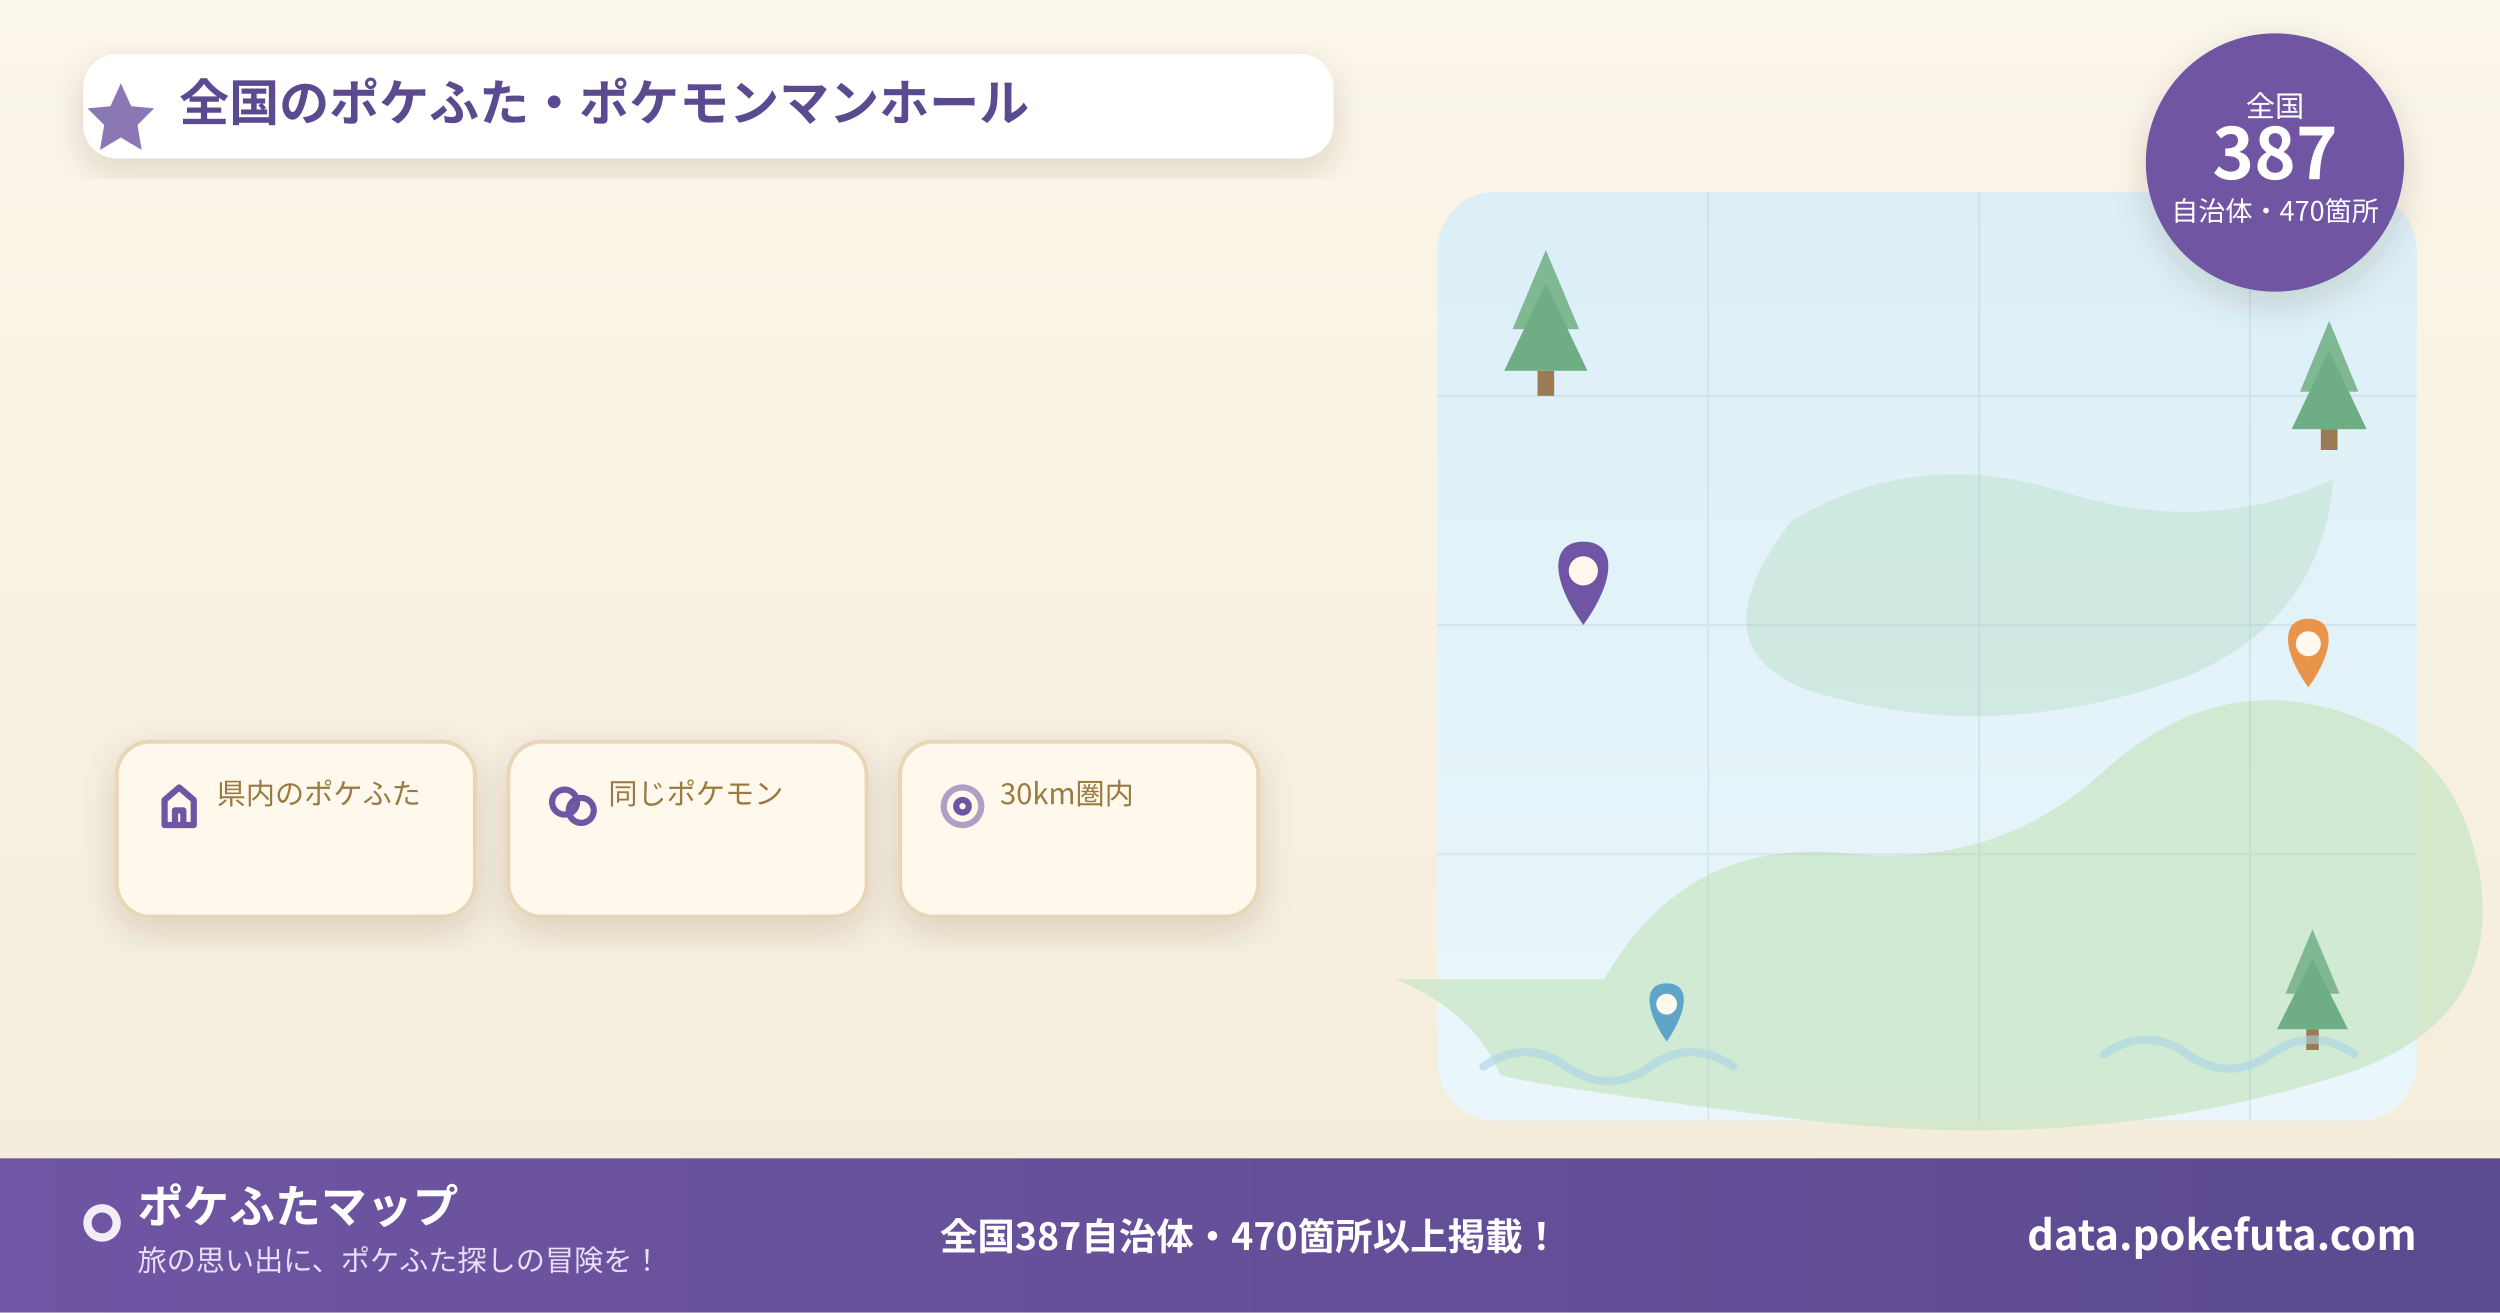
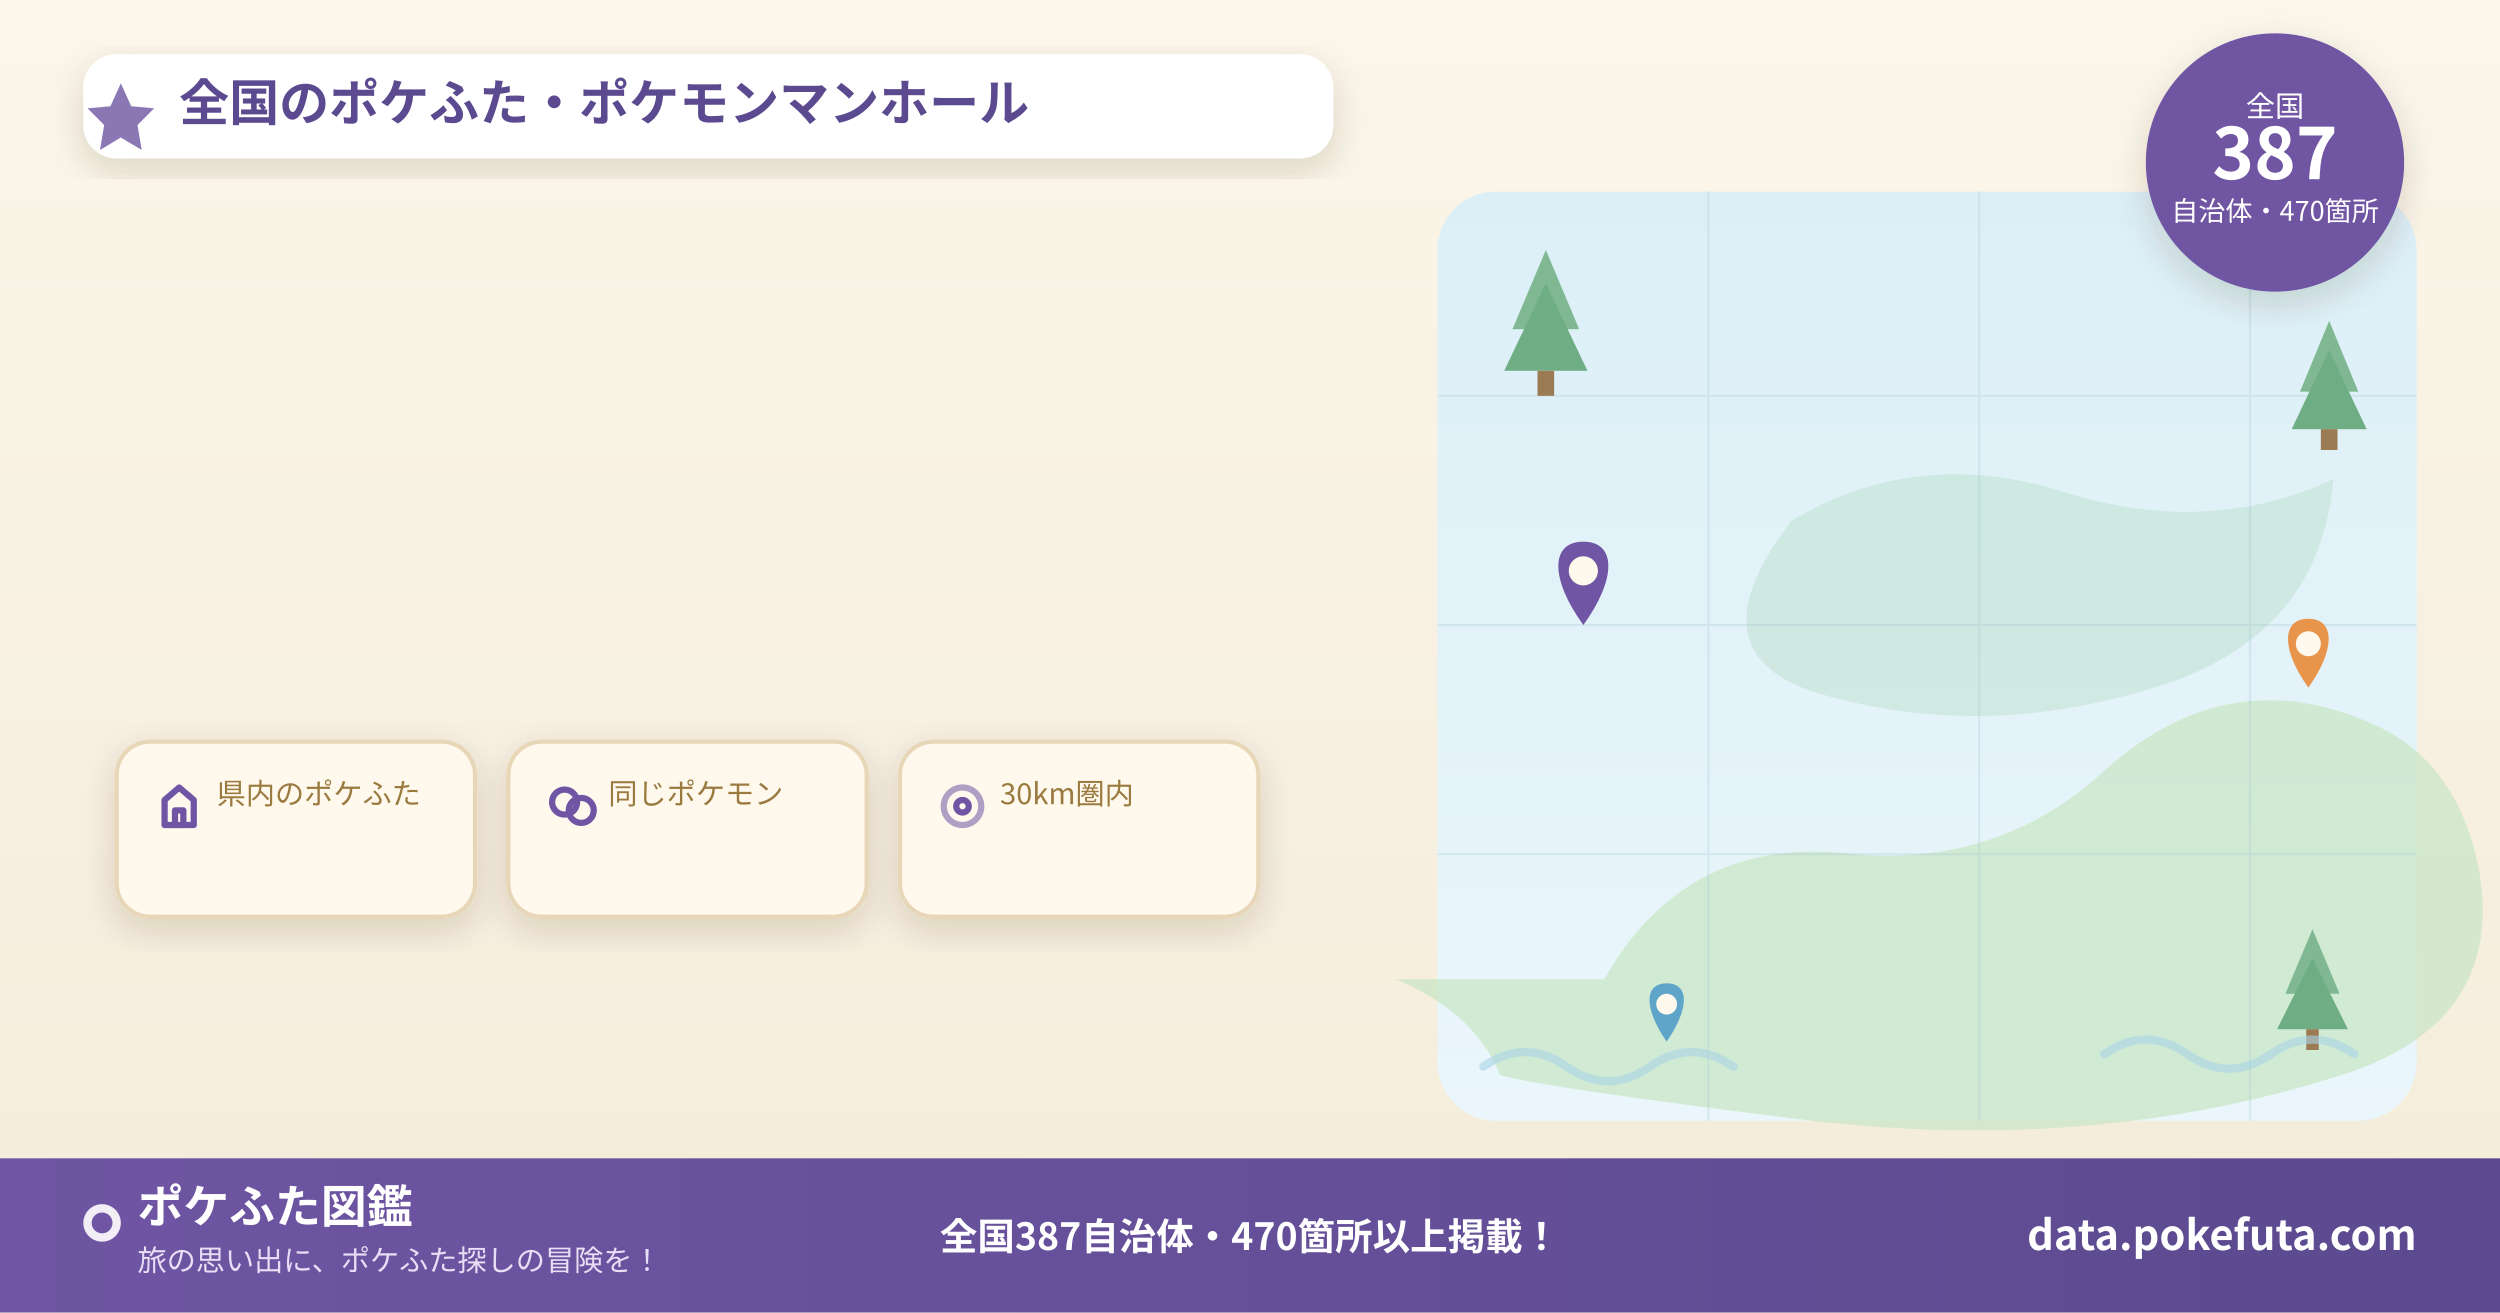
<svg xmlns="http://www.w3.org/2000/svg" width="1200" height="630" viewBox="0 0 1200 630">
  <defs>
    <linearGradient id="paper" x1="0" y1="0" x2="0" y2="1">
      <stop offset="0" stop-color="#FBF6EA" />
      <stop offset="1" stop-color="#F4ECDA" />
    </linearGradient>
    <linearGradient id="sky" x1="0" y1="0" x2="0" y2="1">
      <stop offset="0" stop-color="#DCEFF7" />
      <stop offset="1" stop-color="#EAF6FB" />
    </linearGradient>
    <linearGradient id="brand" x1="0" y1="0" x2="1" y2="0">
      <stop offset="0" stop-color="#6F55A3" />
      <stop offset="1" stop-color="#5B4A8F" />
    </linearGradient>
    <filter id="soft" x="-20%" y="-20%" width="140%" height="140%">
      <feDropShadow dx="0" dy="6" stdDeviation="8" flood-color="#3A2C1F" flood-opacity="0.16" />
    </filter>
    <style>
      .ttl{font-family:'Noto Sans CJK JP','Hiragino Sans',sans-serif;font-weight:700}
      .reg{font-family:'Noto Sans CJK JP','Hiragino Sans',sans-serif;font-weight:400}
    </style>
  </defs>
  <rect width="1200" height="630" fill="url(#paper)" />
  <g>
    <rect x="690" y="92" width="470" height="446" rx="28" fill="url(#sky)" />
    <path d="M770 470 q40 -70 120 -60 q70 6 120 -40 q60 -54 130 -22 q40 18 50 70 q12 70 -60 96 q-120 40 -260 24 q-130 -16 -150 -22 q-12 -30 -50 -46 z" fill="#C7E6C3" opacity="0.7" />
    <path d="M860 250 q60 -36 130 -14 q70 22 130 -6 q-6 70 -74 96 q-90 32 -176 6 q-58 -20 -10 -82 z" fill="#BFE0CF" opacity="0.55" />
    <g stroke="#9DBFD0" stroke-width="1" opacity="0.25">
      <line x1="690" y1="190" x2="1160" y2="190" />
      <line x1="690" y1="300" x2="1160" y2="300" />
      <line x1="690" y1="410" x2="1160" y2="410" />
      <line x1="820" y1="92" x2="820" y2="538" />
      <line x1="950" y1="92" x2="950" y2="538" />
      <line x1="1080" y1="92" x2="1080" y2="538" />
    </g>
    <g>
      <g transform="translate(742,150)">
        <polygon points="0,-30 16,8 -16,8" fill="#7FB892" />
        <polygon points="0,-14 20,28 -20,28" fill="#6FAE85" />
        <rect x="-4" y="28" width="8" height="12" fill="#9A7B53" />
      </g>
      <g transform="translate(1118,180)">
        <polygon points="0,-26 14,8 -14,8" fill="#7FB892" />
        <polygon points="0,-12 18,26 -18,26" fill="#6FAE85" />
        <rect x="-4" y="26" width="8" height="10" fill="#9A7B53" />
      </g>
      <g transform="translate(1110,470)">
        <polygon points="0,-24 13,7 -13,7" fill="#7FB892" />
        <polygon points="0,-10 17,24 -17,24" fill="#6FAE85" />
        <rect x="-3" y="24" width="6" height="10" fill="#9A7B53" />
      </g>
    </g>
    <g>
      <g transform="translate(760,300)">
        <path d="M0 0 C-16 -22 -16 -40 0 -40 C16 -40 16 -22 0 0 Z" fill="#6F55A3" />
        <circle cx="0" cy="-26" r="7" fill="#FFF9ED" />
      </g>
      <g transform="translate(1108,330)">
        <path d="M0 0 C-13 -18 -13 -33 0 -33 C13 -33 13 -18 0 0 Z" fill="#E8954B" />
        <circle cx="0" cy="-21" r="6" fill="#FFF9ED" />
      </g>
      <g transform="translate(800,500)">
        <path d="M0 0 C-11 -16 -11 -28 0 -28 C11 -28 11 -16 0 0 Z" fill="#5FA4C9" />
        <circle cx="0" cy="-18" r="5" fill="#FFF9ED" />
      </g>
    </g>
    <g stroke="#A9D4E6" stroke-width="4" fill="none" opacity="0.6" stroke-linecap="round">
      <path d="M712 512 q20 -14 40 0 q20 14 40 0 q20 -14 40 0" />
      <path d="M1010 506 q20 -14 40 0 q20 14 40 0 q20 -14 40 0" />
    </g>
  </g>
  <g>
    <rect x="40" y="26" width="600" height="50" rx="16" fill="#FFFFFF" filter="url(#soft)" />
    <g fill="#6F55A3">
      <path d="M58 40 l5 11 11 1 -8 8 2 12 -10 -6 -10 6 2 -12 -8 -8 11 -1 z" opacity="0.8" />
    </g>
    <text x="86" y="58" class="ttl" font-size="24" fill="#5B4A8F">全国のポケふた・ポケモンマンホール</text>
  </g>
  <g filter="url(#soft)">
    <circle cx="1092" cy="78" r="62" fill="#6F55A3" />
  </g>
  <g fill="#FFFFFF" text-anchor="middle">
    <text x="1092" y="56" class="reg" font-size="14">全国</text>
    <text x="1092" y="86" class="ttl" font-size="34">387</text>
    <text x="1092" y="106" class="reg" font-size="13">自治体・470箇所</text>
  </g>
  <g>
    <rect x="56" y="356" width="172" height="84" rx="16" fill="#FFF9ED" stroke="#E8D6B8" stroke-width="2" filter="url(#soft)" />
    <g transform="translate(76,376)" stroke="#6F55A3" stroke-width="3" fill="none" stroke-linecap="round" stroke-linejoin="round">
      <path d="M3 8 L10 2 L17 8 L17 20 L3 20 Z" />
      <path d="M8 20 L8 13 L12 13 L12 20" />
    </g>
    <text x="104" y="386" class="reg" font-size="14" fill="#9A7A3F">県内のポケふた</text>
    <rect x="244" y="356" width="172" height="84" rx="16" fill="#FFF9ED" stroke="#E8D6B8" stroke-width="2" filter="url(#soft)" />
    <g transform="translate(264,376)" stroke="#6F55A3" stroke-width="3" fill="none" stroke-linecap="round" stroke-linejoin="round">
      <circle cx="7" cy="9" r="6" />
      <circle cx="15" cy="13" r="6" />
    </g>
    <text x="292" y="386" class="reg" font-size="14" fill="#9A7A3F">同じポケモン</text>
    <rect x="432" y="356" width="172" height="84" rx="16" fill="#FFF9ED" stroke="#E8D6B8" stroke-width="2" filter="url(#soft)" />
    <g transform="translate(452,376)" stroke="#6F55A3" stroke-width="3" fill="none" stroke-linecap="round" stroke-linejoin="round">
      <circle cx="10" cy="11" r="3" />
      <circle cx="10" cy="11" r="9" opacity="0.55" />
    </g>
    <text x="480" y="386" class="reg" font-size="14" fill="#9A7A3F">30km圏内</text>
  </g>
  <g>
    <rect x="0" y="556" width="1200" height="74" fill="url(#brand)" />
    <g transform="translate(40,581)" fill="#FFFFFF">
      <circle cx="9" cy="6" r="9" fill="#FFFFFF" opacity="0.9" />
      <circle cx="9" cy="6" r="5" fill="#6F55A3" />
    </g>
-     <text x="66" y="587" class="ttl" font-size="22" fill="#FFFFFF">ポケふたマップ</text>
+     <text x="66" y="587" class="ttl" font-size="22" fill="#FFFFFF">ポケふた図鑑</text>
    <text x="66" y="610" class="reg" font-size="14" fill="#E8DEF5">旅の思い出に、ポケふた探しの冒険を！</text>
    <text x="600" y="600" class="ttl" font-size="18" fill="#FFFFFF" text-anchor="middle">全国387自治体・470箇所以上掲載！</text>
    <text x="1160" y="600" class="ttl" font-size="20" fill="#FFFFFF" text-anchor="end">data.pokefuta.com</text>
  </g>
</svg>
